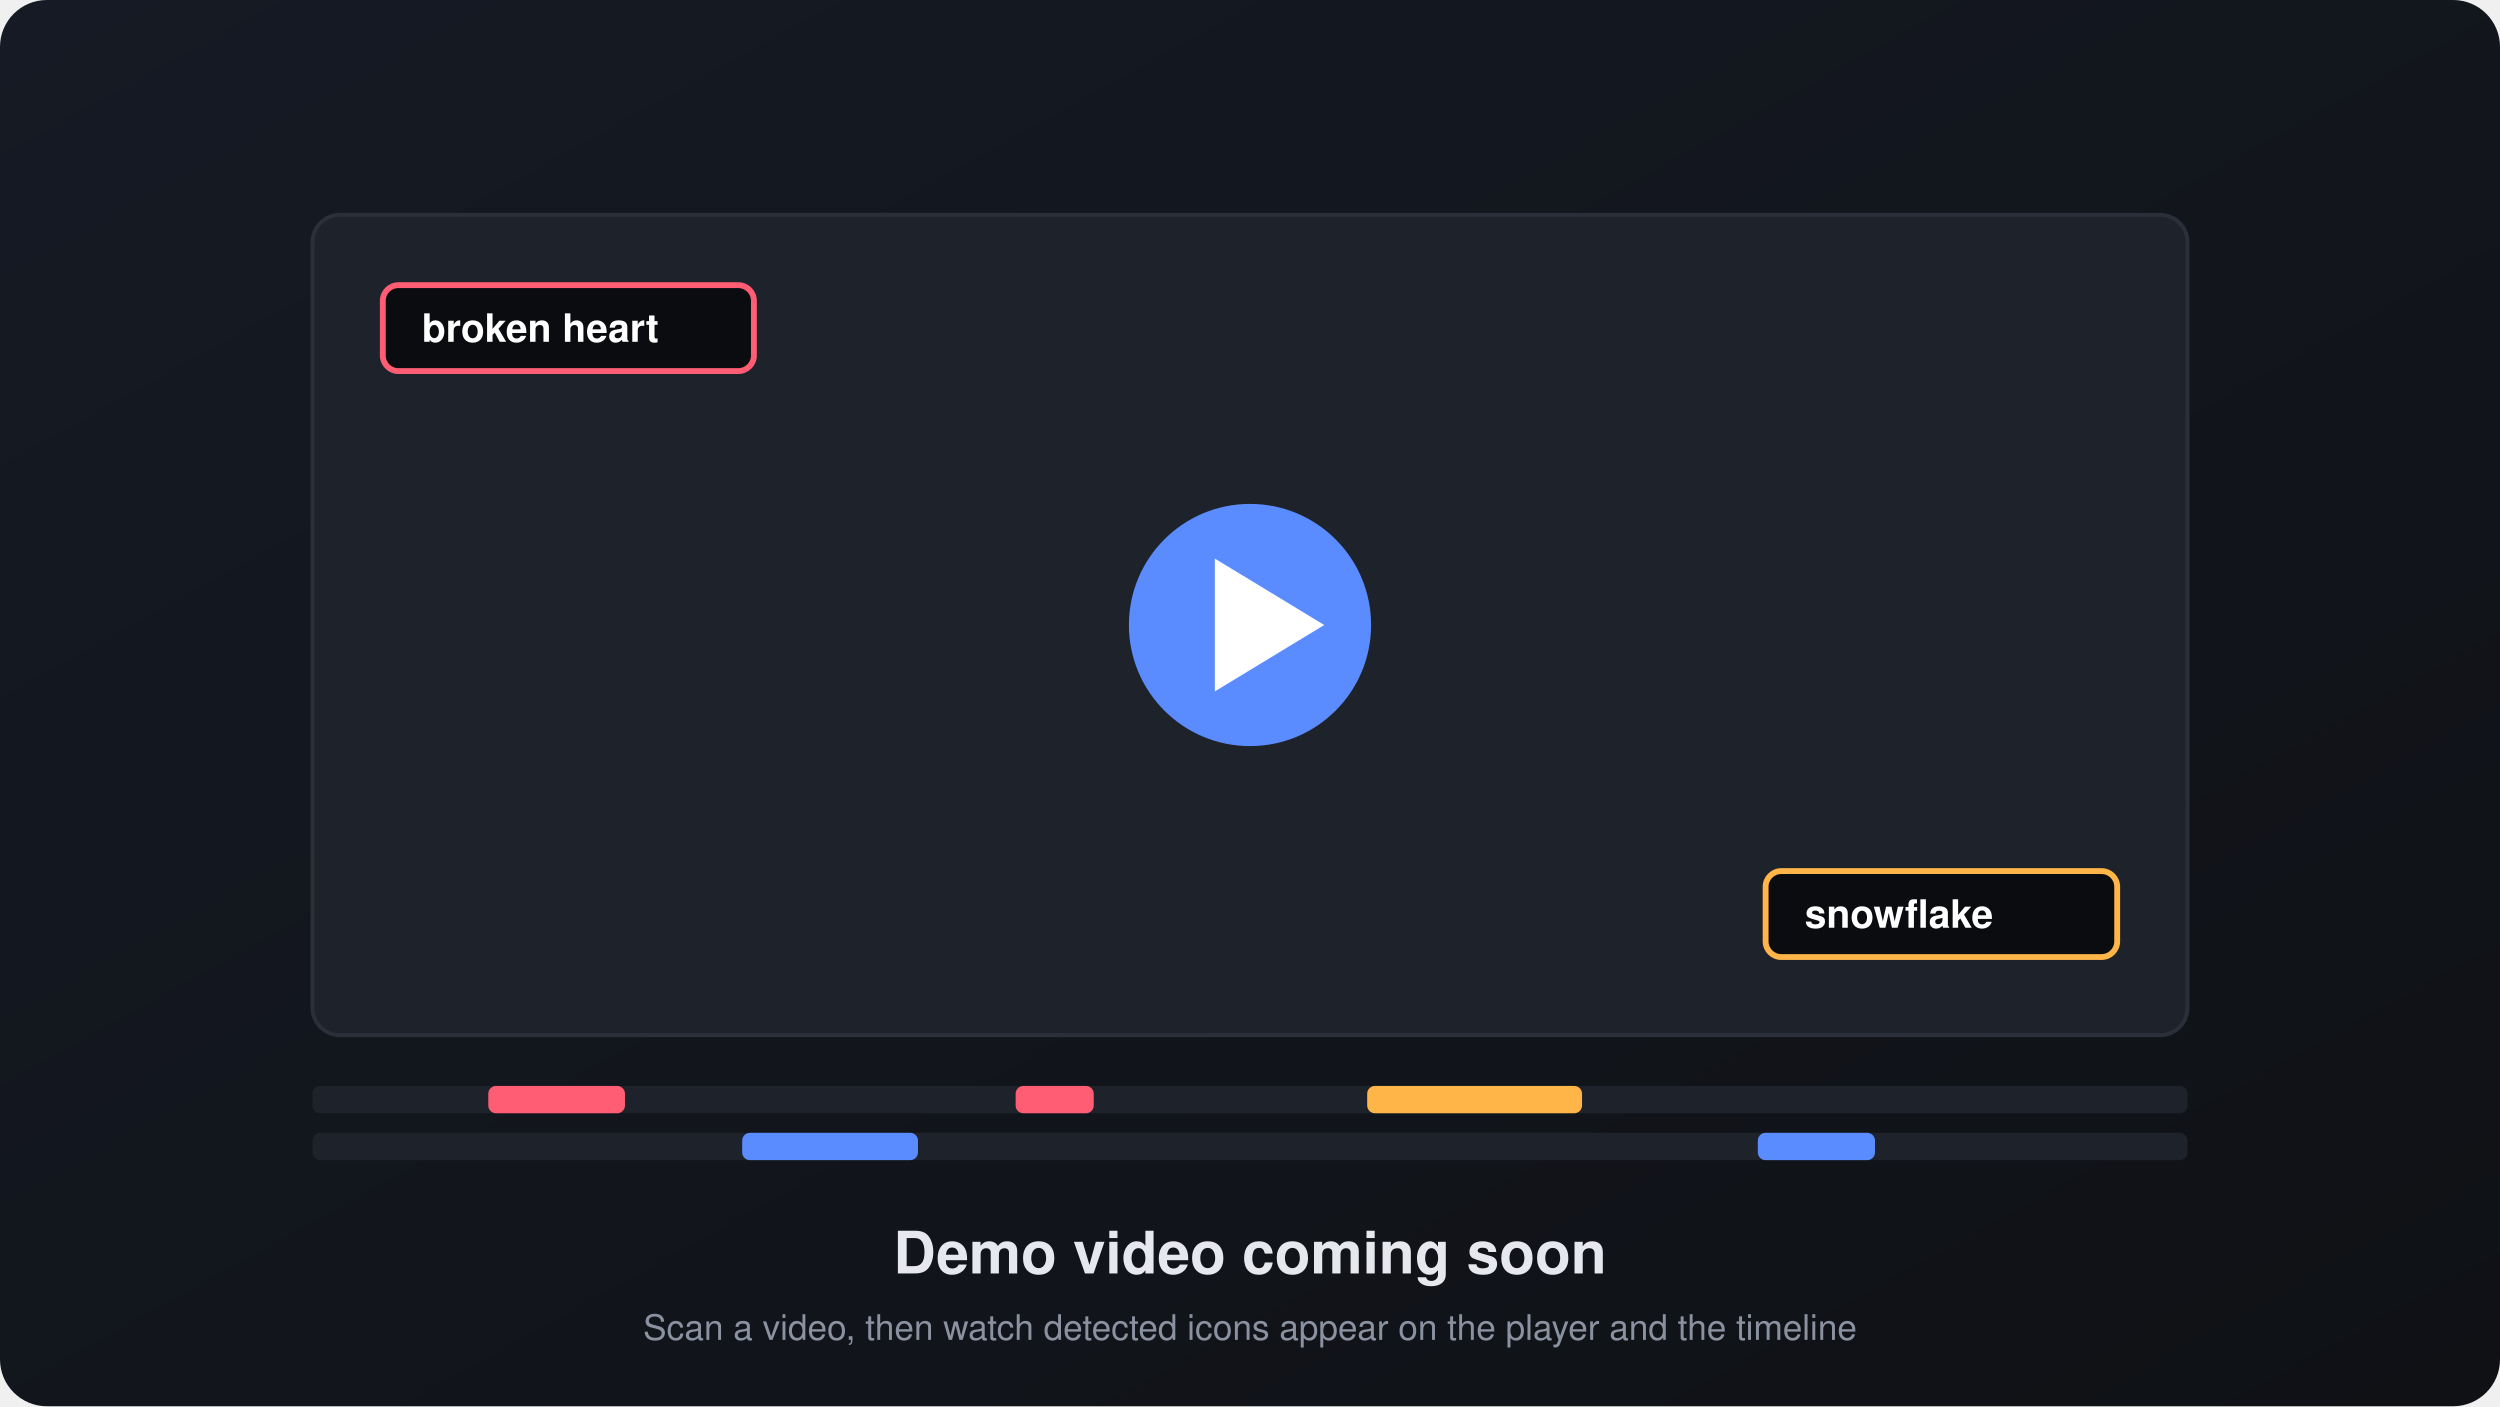
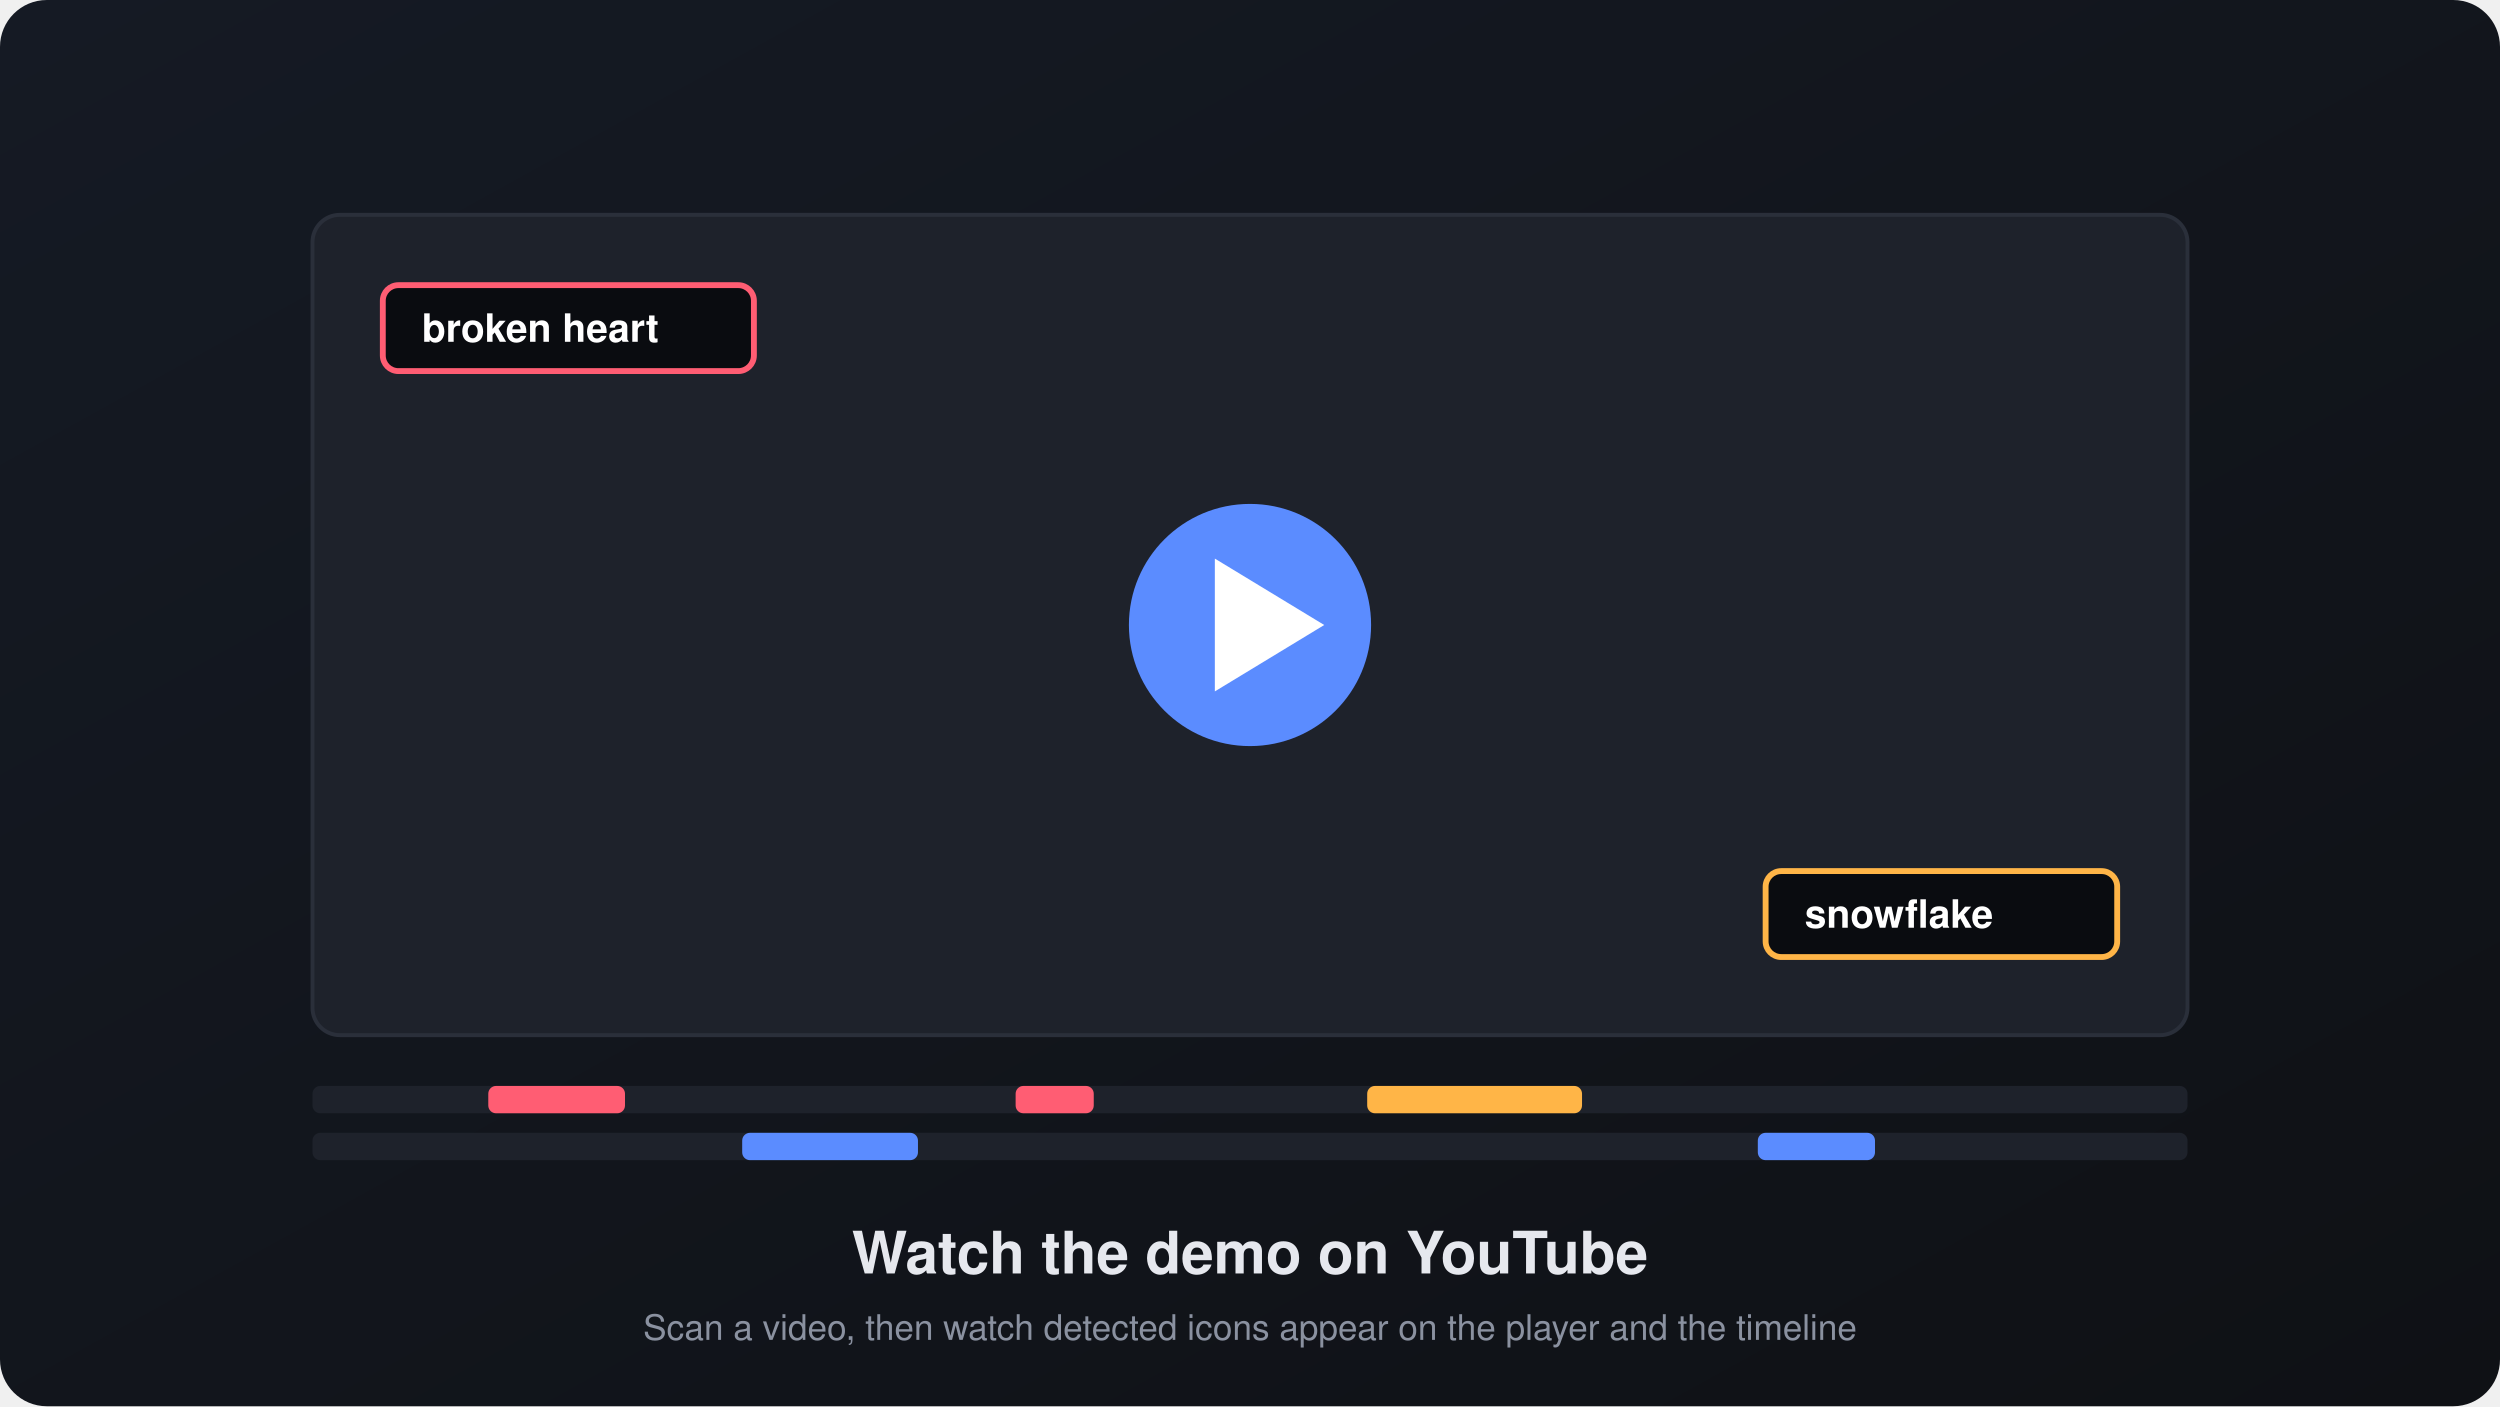
<svg xmlns="http://www.w3.org/2000/svg" width="1280" height="720" viewBox="0 0 1280 720" font-family="Segoe UI, Helvetica, Arial, sans-serif">
  <defs>
    <linearGradient id="bg" x1="0" y1="0" x2="1" y2="1">
      <stop offset="0" stop-color="#151A24" />
      <stop offset="1" stop-color="#0F1115" />
    </linearGradient>
  </defs>
  <rect width="1280" height="720" rx="24" fill="url(#bg)" />
  <rect x="160" y="110" width="960" height="420" rx="14" fill="#1E222B" stroke="#2A2F3A" stroke-width="2" />
  <circle cx="640" cy="320" r="62" fill="#5B8CFF" />
  <path d="M622 286v68l56-34-56-34z" fill="#FFFFFF" />
  <g font-size="20" font-weight="600" fill="#FFFFFF">
    <rect x="196" y="146" width="190" height="44" rx="8" fill="#0A0C10" stroke="#FF5D73" stroke-width="3" />
    <text x="216" y="175">broken heart</text>
    <rect x="904" y="446" width="180" height="44" rx="8" fill="#0A0C10" stroke="#FFB547" stroke-width="3" />
    <text x="924" y="475">snowflake</text>
  </g>
  <rect x="160" y="556" width="960" height="14" rx="4" fill="#1E222B" />
  <rect x="250" y="556" width="70" height="14" rx="4" fill="#FF5D73" />
  <rect x="520" y="556" width="40" height="14" rx="4" fill="#FF5D73" />
  <rect x="700" y="556" width="110" height="14" rx="4" fill="#FFB547" />
  <rect x="160" y="580" width="960" height="14" rx="4" fill="#1E222B" />
  <rect x="380" y="580" width="90" height="14" rx="4" fill="#5B8CFF" />
  <rect x="900" y="580" width="60" height="14" rx="4" fill="#5B8CFF" />
-   <text x="640" y="652" text-anchor="middle" font-size="30" font-weight="600" fill="#E6E8EE">Demo video coming soon</text>
+   <text x="640" y="652" text-anchor="middle" font-size="30" font-weight="600" fill="#E6E8EE">Watch the demo on YouTube</text>
  <text x="640" y="686" text-anchor="middle" font-size="18" fill="#8A91A0">Scan a video, then watch detected icons appear on the player and the timeline</text>
</svg>
